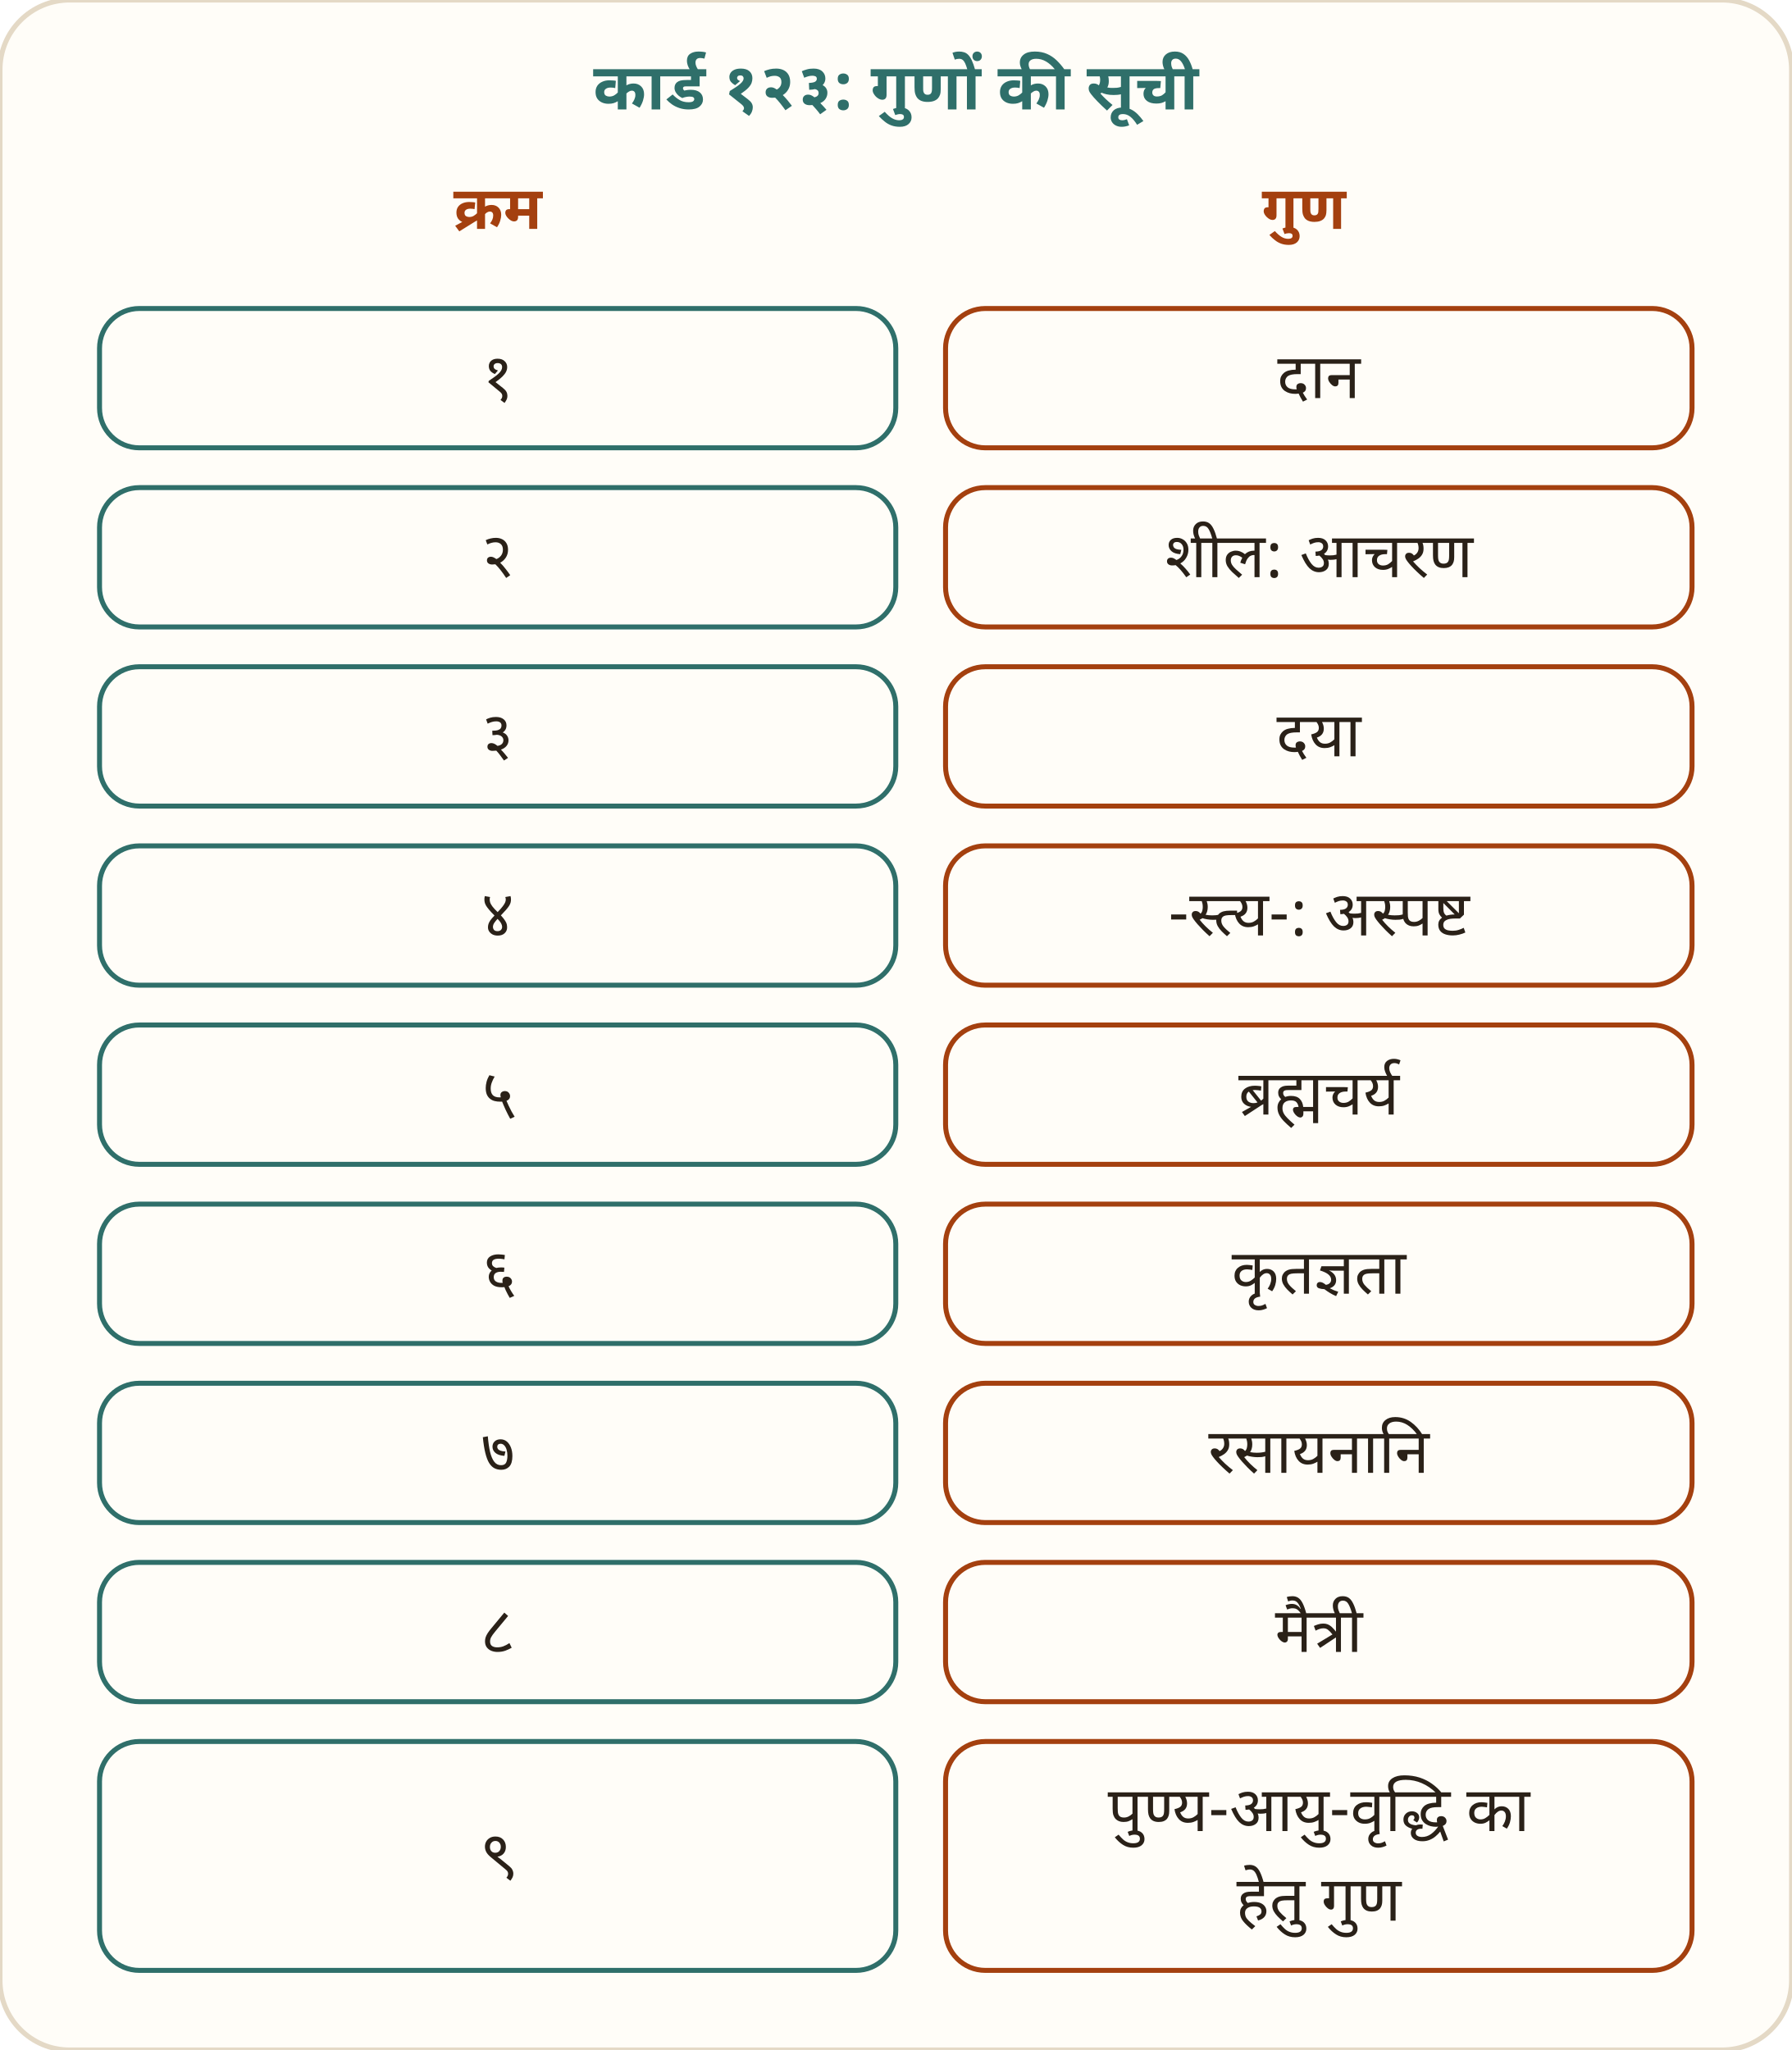
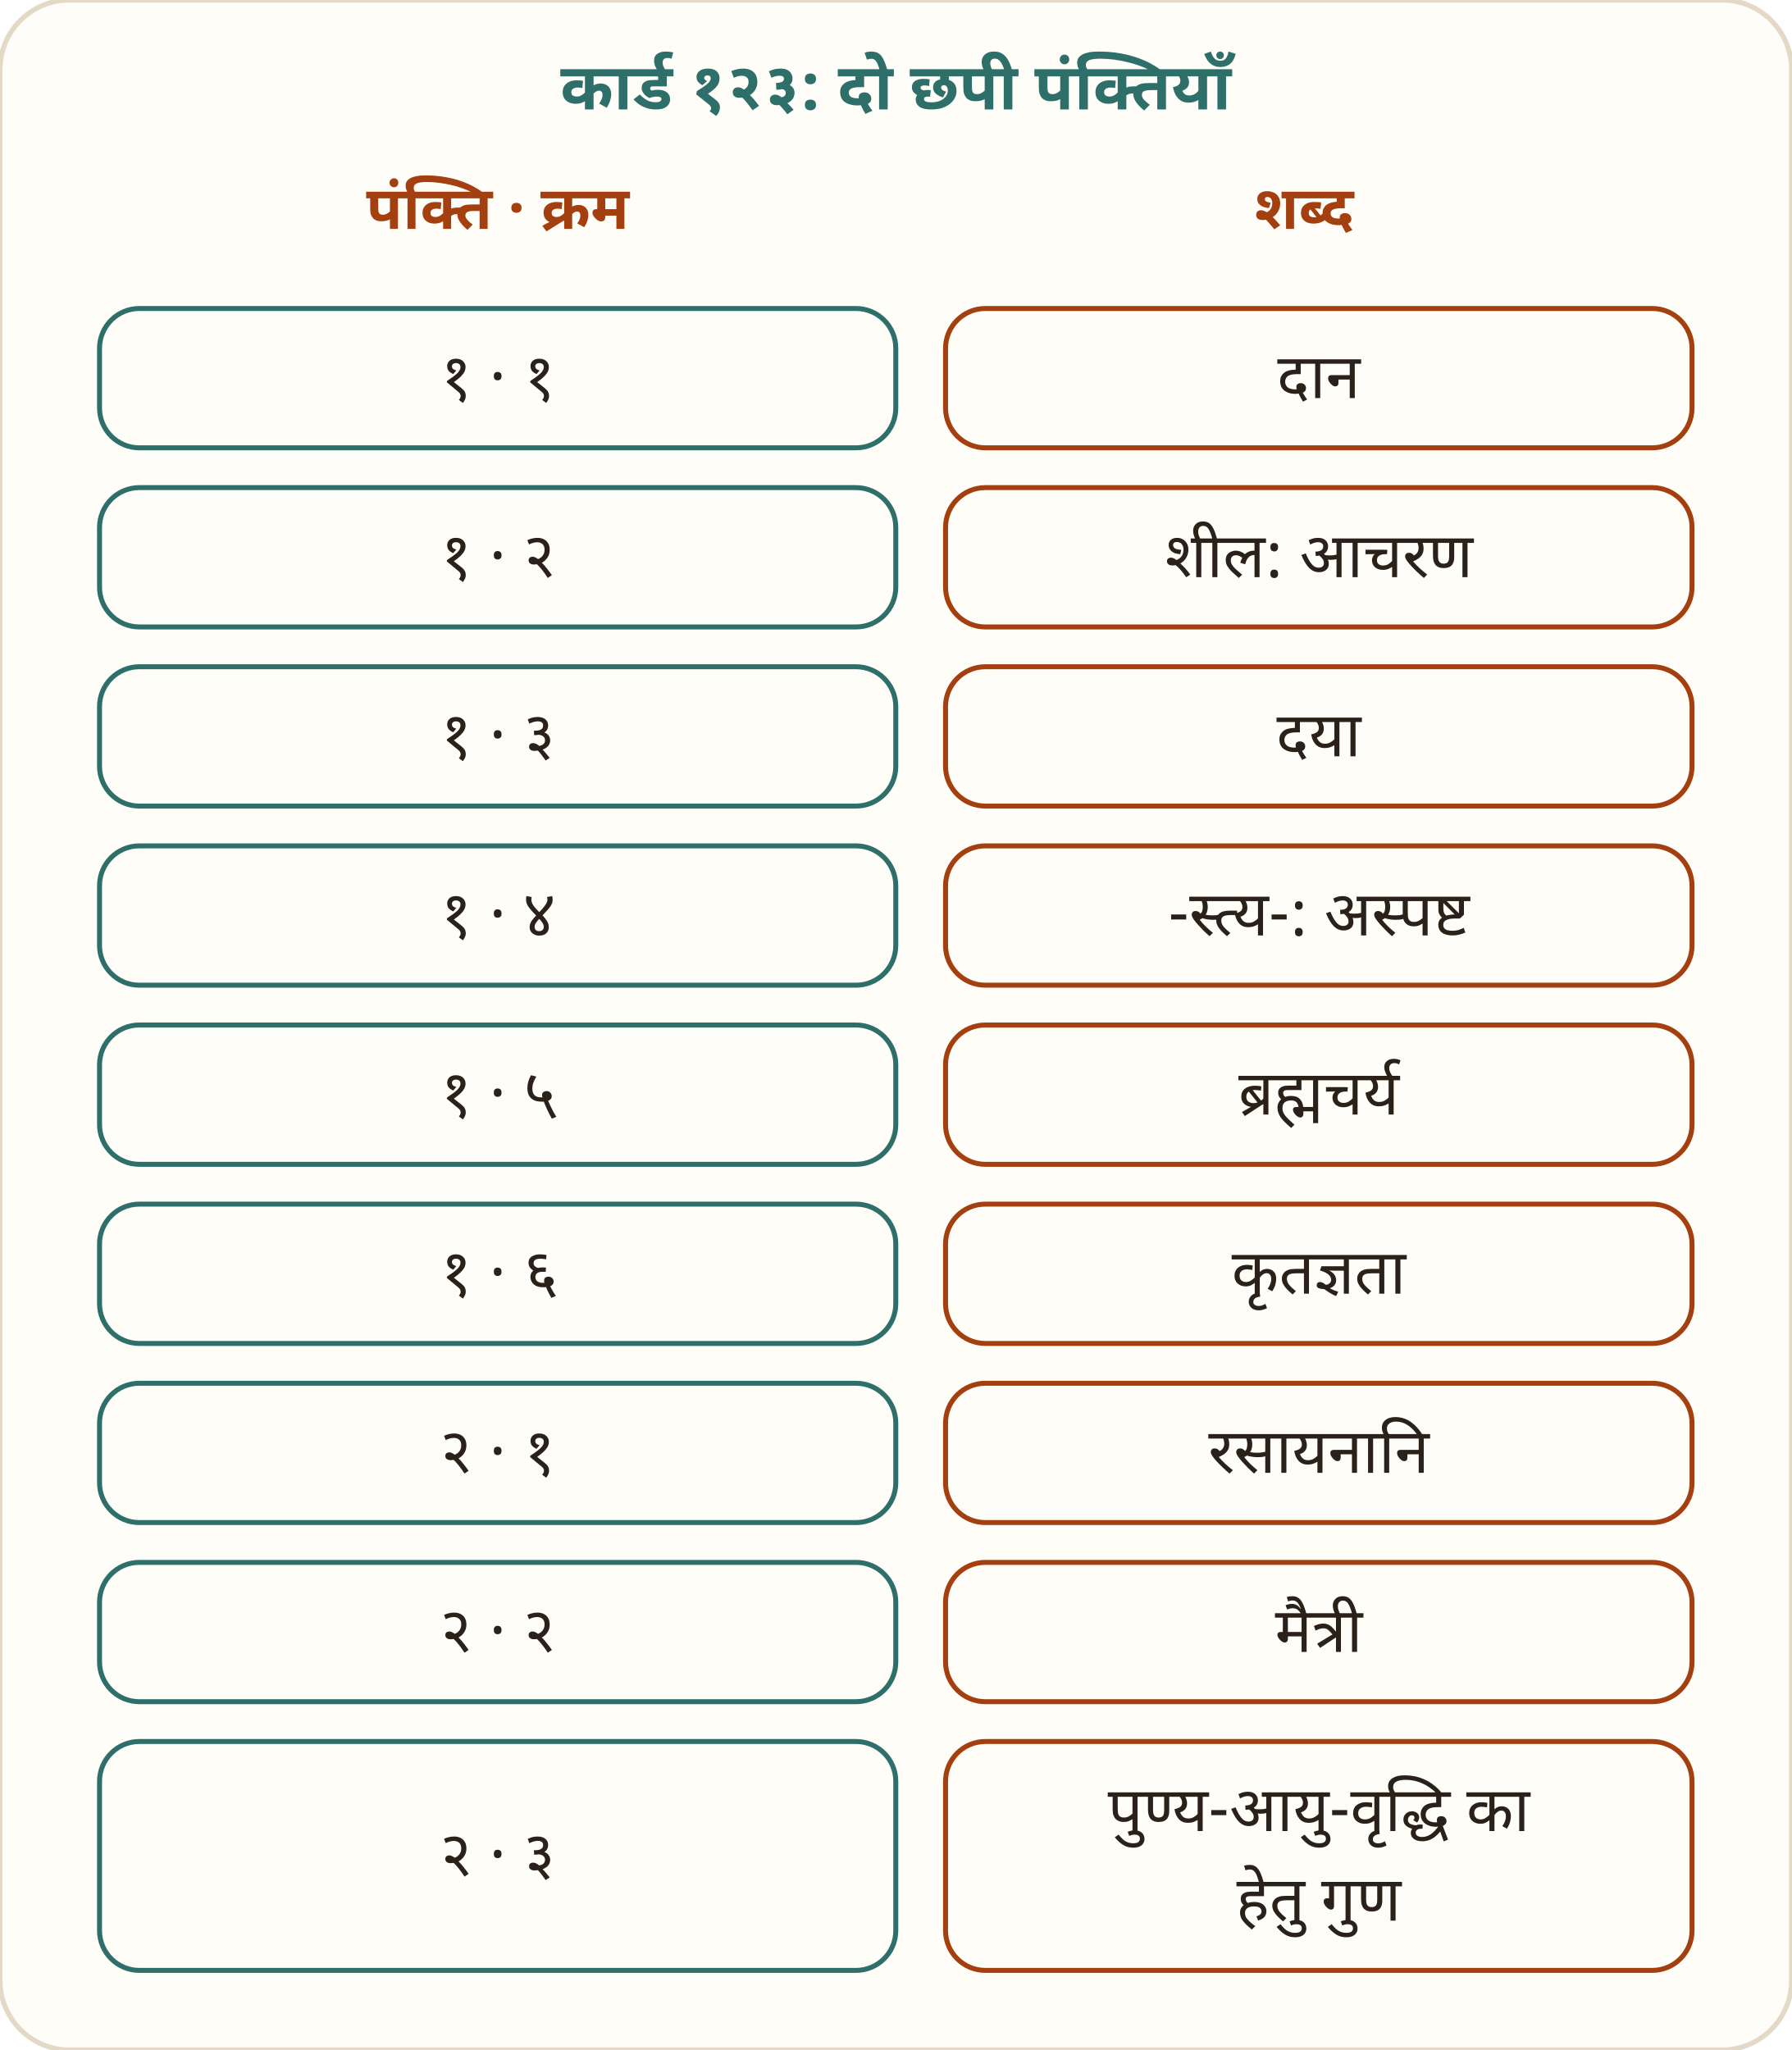
<svg xmlns="http://www.w3.org/2000/svg" viewBox="0 0 360 412" role="img">
  <rect width="360" height="412" rx="14" fill="#fffdf8" stroke="#e4d9c6" />
-   <text x="180" y="22" font-family="'Noto Sans Devanagari','Mukta','Nirmala UI','Mangal',sans-serif" font-size="13" font-weight="700" fill="#2f6f6a" text-anchor="middle">कार्ड १२३: गुणों की सूची</text>
-   <text x="100" y="46" font-family="'Noto Sans Devanagari','Mukta','Nirmala UI','Mangal',sans-serif" font-size="12" font-weight="700" fill="#a4400f" text-anchor="middle">क्रम</text>
-   <text x="262" y="46" font-family="'Noto Sans Devanagari','Mukta','Nirmala UI','Mangal',sans-serif" font-size="12" font-weight="700" fill="#a4400f" text-anchor="middle">गुण</text>
+   <text x="180" y="22" font-family="'Noto Sans Devanagari','Mukta','Nirmala UI','Mangal',sans-serif" font-size="13" font-weight="700" fill="#2f6f6a" text-anchor="middle">कार्ड १२३: दो छपी पंक्तियाँ</text>
+   <text x="100" y="46" font-family="'Noto Sans Devanagari','Mukta','Nirmala UI','Mangal',sans-serif" font-size="12" font-weight="700" fill="#a4400f" text-anchor="middle">पंक्ति · क्रम</text>
+   <text x="262" y="46" font-family="'Noto Sans Devanagari','Mukta','Nirmala UI','Mangal',sans-serif" font-size="12" font-weight="700" fill="#a4400f" text-anchor="middle">शब्द</text>
  <rect x="20" y="62" width="160" height="28" rx="8" fill="#fffdf8" stroke="#2f6f6a" />
-   <text x="100.0" y="80.0" font-family="'Noto Sans Devanagari','Mukta','Nirmala UI','Mangal',sans-serif" font-size="12.5" font-weight="500" fill="#2a2118" text-anchor="middle">१</text>
+   <text x="100.0" y="80.0" font-family="'Noto Sans Devanagari','Mukta','Nirmala UI','Mangal',sans-serif" font-size="12.5" font-weight="500" fill="#2a2118" text-anchor="middle">१ · १</text>
  <rect x="190" y="62" width="150" height="28" rx="8" fill="#fffdf8" stroke="#a4400f" />
  <text x="265.0" y="80.0" font-family="'Noto Sans Devanagari','Mukta','Nirmala UI','Mangal',sans-serif" font-size="12.5" font-weight="500" fill="#2a2118" text-anchor="middle">दान</text>
  <rect x="20" y="98" width="160" height="28" rx="8" fill="#fffdf8" stroke="#2f6f6a" />
-   <text x="100.0" y="116.0" font-family="'Noto Sans Devanagari','Mukta','Nirmala UI','Mangal',sans-serif" font-size="12.5" font-weight="500" fill="#2a2118" text-anchor="middle">२</text>
+   <text x="100.0" y="116.0" font-family="'Noto Sans Devanagari','Mukta','Nirmala UI','Mangal',sans-serif" font-size="12.5" font-weight="500" fill="#2a2118" text-anchor="middle">१ · २</text>
  <rect x="190" y="98" width="150" height="28" rx="8" fill="#fffdf8" stroke="#a4400f" />
  <text x="265.0" y="116.0" font-family="'Noto Sans Devanagari','Mukta','Nirmala UI','Mangal',sans-serif" font-size="12.5" font-weight="500" fill="#2a2118" text-anchor="middle">शील: आचरण</text>
  <rect x="20" y="134" width="160" height="28" rx="8" fill="#fffdf8" stroke="#2f6f6a" />
-   <text x="100.0" y="152.0" font-family="'Noto Sans Devanagari','Mukta','Nirmala UI','Mangal',sans-serif" font-size="12.5" font-weight="500" fill="#2a2118" text-anchor="middle">३</text>
+   <text x="100.0" y="152.0" font-family="'Noto Sans Devanagari','Mukta','Nirmala UI','Mangal',sans-serif" font-size="12.5" font-weight="500" fill="#2a2118" text-anchor="middle">१ · ३</text>
  <rect x="190" y="134" width="150" height="28" rx="8" fill="#fffdf8" stroke="#a4400f" />
  <text x="265.0" y="152.0" font-family="'Noto Sans Devanagari','Mukta','Nirmala UI','Mangal',sans-serif" font-size="12.5" font-weight="500" fill="#2a2118" text-anchor="middle">दया</text>
  <rect x="20" y="170" width="160" height="28" rx="8" fill="#fffdf8" stroke="#2f6f6a" />
-   <text x="100.0" y="188.0" font-family="'Noto Sans Devanagari','Mukta','Nirmala UI','Mangal',sans-serif" font-size="12.5" font-weight="500" fill="#2a2118" text-anchor="middle">४</text>
+   <text x="100.0" y="188.0" font-family="'Noto Sans Devanagari','Mukta','Nirmala UI','Mangal',sans-serif" font-size="12.5" font-weight="500" fill="#2a2118" text-anchor="middle">१ · ४</text>
  <rect x="190" y="170" width="150" height="28" rx="8" fill="#fffdf8" stroke="#a4400f" />
  <text x="265.0" y="188.0" font-family="'Noto Sans Devanagari','Mukta','Nirmala UI','Mangal',sans-serif" font-size="12.5" font-weight="500" fill="#2a2118" text-anchor="middle">-स्त्य-: अस्पष्ट</text>
  <rect x="20" y="206" width="160" height="28" rx="8" fill="#fffdf8" stroke="#2f6f6a" />
-   <text x="100.0" y="224.0" font-family="'Noto Sans Devanagari','Mukta','Nirmala UI','Mangal',sans-serif" font-size="12.5" font-weight="500" fill="#2a2118" text-anchor="middle">५</text>
+   <text x="100.0" y="224.0" font-family="'Noto Sans Devanagari','Mukta','Nirmala UI','Mangal',sans-serif" font-size="12.5" font-weight="500" fill="#2a2118" text-anchor="middle">१ · ५</text>
  <rect x="190" y="206" width="150" height="28" rx="8" fill="#fffdf8" stroke="#a4400f" />
  <text x="265.0" y="224.0" font-family="'Noto Sans Devanagari','Mukta','Nirmala UI','Mangal',sans-serif" font-size="12.5" font-weight="500" fill="#2a2118" text-anchor="middle">ब्रह्मचर्य</text>
  <rect x="20" y="242" width="160" height="28" rx="8" fill="#fffdf8" stroke="#2f6f6a" />
-   <text x="100.0" y="260.0" font-family="'Noto Sans Devanagari','Mukta','Nirmala UI','Mangal',sans-serif" font-size="12.5" font-weight="500" fill="#2a2118" text-anchor="middle">६</text>
+   <text x="100.0" y="260.0" font-family="'Noto Sans Devanagari','Mukta','Nirmala UI','Mangal',sans-serif" font-size="12.5" font-weight="500" fill="#2a2118" text-anchor="middle">१ · ६</text>
  <rect x="190" y="242" width="150" height="28" rx="8" fill="#fffdf8" stroke="#a4400f" />
  <text x="265.0" y="260.0" font-family="'Noto Sans Devanagari','Mukta','Nirmala UI','Mangal',sans-serif" font-size="12.5" font-weight="500" fill="#2a2118" text-anchor="middle">कृतज्ञता</text>
  <rect x="20" y="278" width="160" height="28" rx="8" fill="#fffdf8" stroke="#2f6f6a" />
-   <text x="100.0" y="296.0" font-family="'Noto Sans Devanagari','Mukta','Nirmala UI','Mangal',sans-serif" font-size="12.5" font-weight="500" fill="#2a2118" text-anchor="middle">७</text>
+   <text x="100.0" y="296.0" font-family="'Noto Sans Devanagari','Mukta','Nirmala UI','Mangal',sans-serif" font-size="12.5" font-weight="500" fill="#2a2118" text-anchor="middle">२ · १</text>
  <rect x="190" y="278" width="150" height="28" rx="8" fill="#fffdf8" stroke="#a4400f" />
  <text x="265.0" y="296.0" font-family="'Noto Sans Devanagari','Mukta','Nirmala UI','Mangal',sans-serif" font-size="12.5" font-weight="500" fill="#2a2118" text-anchor="middle">रसायनानि</text>
  <rect x="20" y="314" width="160" height="28" rx="8" fill="#fffdf8" stroke="#2f6f6a" />
-   <text x="100.0" y="332.0" font-family="'Noto Sans Devanagari','Mukta','Nirmala UI','Mangal',sans-serif" font-size="12.5" font-weight="500" fill="#2a2118" text-anchor="middle">८</text>
+   <text x="100.0" y="332.0" font-family="'Noto Sans Devanagari','Mukta','Nirmala UI','Mangal',sans-serif" font-size="12.5" font-weight="500" fill="#2a2118" text-anchor="middle">२ · २</text>
  <rect x="190" y="314" width="150" height="28" rx="8" fill="#fffdf8" stroke="#a4400f" />
  <text x="265.0" y="332.0" font-family="'Noto Sans Devanagari','Mukta','Nirmala UI','Mangal',sans-serif" font-size="12.5" font-weight="500" fill="#2a2118" text-anchor="middle">मैत्री</text>
  <rect x="20" y="350" width="160" height="46" rx="8" fill="#fffdf8" stroke="#2f6f6a" />
-   <text x="100.0" y="377.0" font-family="'Noto Sans Devanagari','Mukta','Nirmala UI','Mangal',sans-serif" font-size="12.5" font-weight="500" fill="#2a2118" text-anchor="middle">९</text>
+   <text x="100.0" y="377.0" font-family="'Noto Sans Devanagari','Mukta','Nirmala UI','Mangal',sans-serif" font-size="12.5" font-weight="500" fill="#2a2118" text-anchor="middle">२ · ३</text>
  <rect x="190" y="350" width="150" height="46" rx="8" fill="#fffdf8" stroke="#a4400f" />
  <text x="265.0" y="368.0" font-family="'Noto Sans Devanagari','Mukta','Nirmala UI','Mangal',sans-serif" font-size="12.5" font-weight="500" fill="#2a2118" text-anchor="middle">पुण्य-आयु-वृद्धि का</text>
  <text x="265.0" y="386.0" font-family="'Noto Sans Devanagari','Mukta','Nirmala UI','Mangal',sans-serif" font-size="12.5" font-weight="500" fill="#2a2118" text-anchor="middle">हेतु गुण</text>
</svg>
